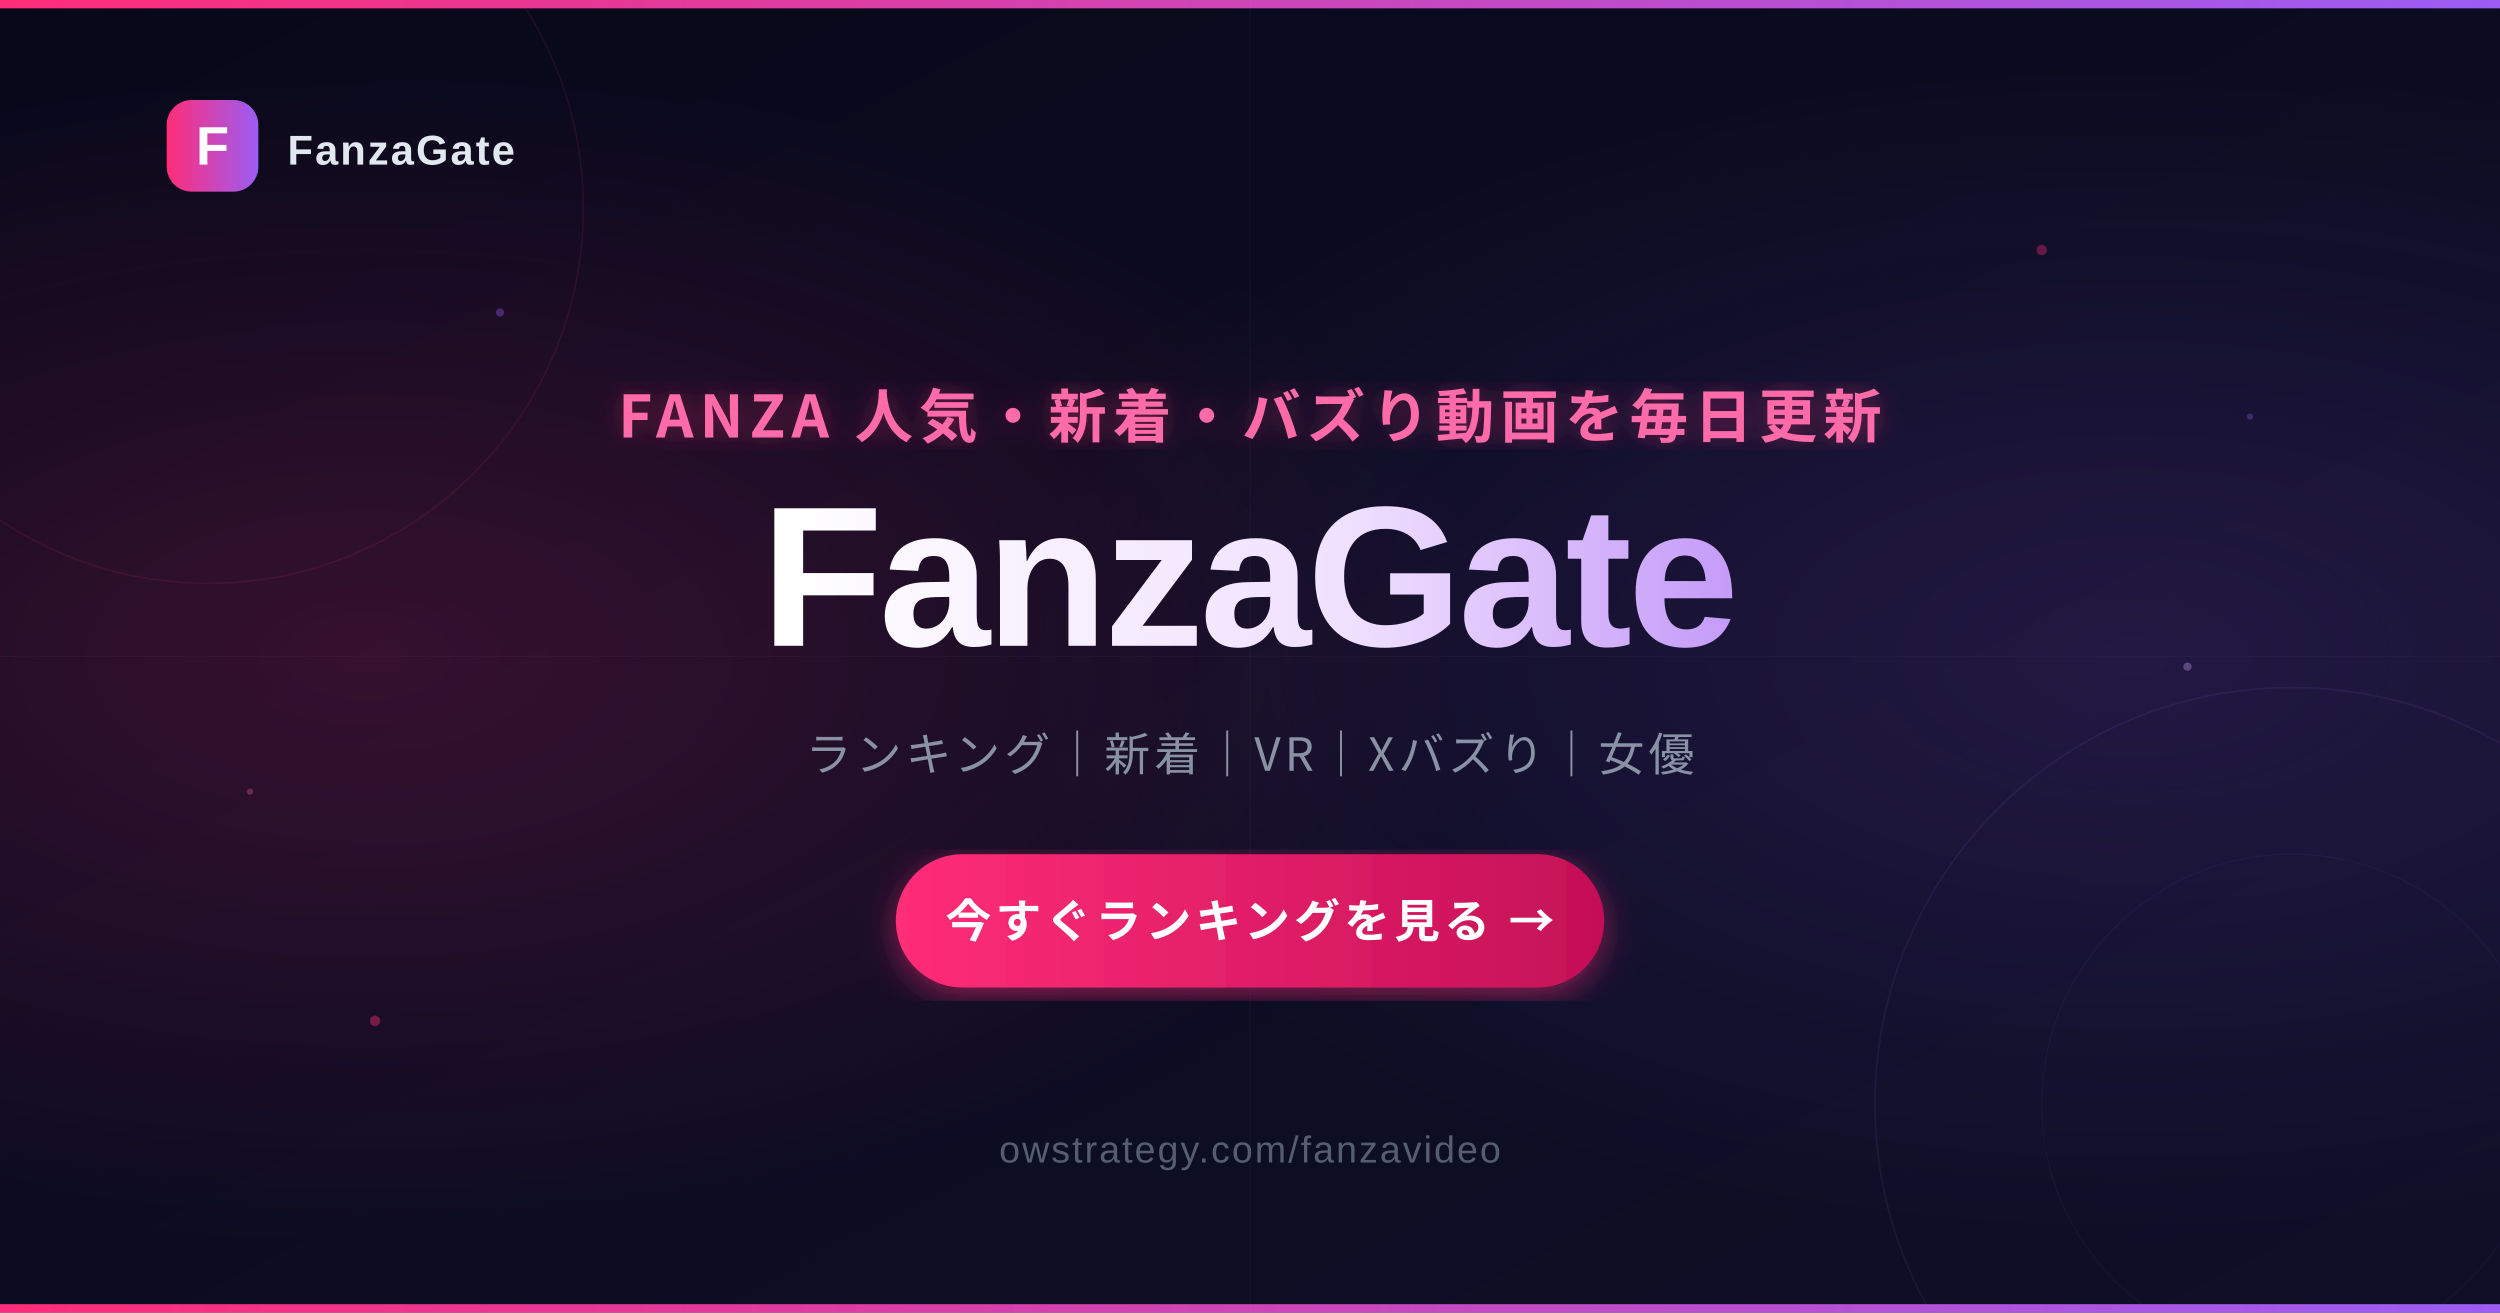
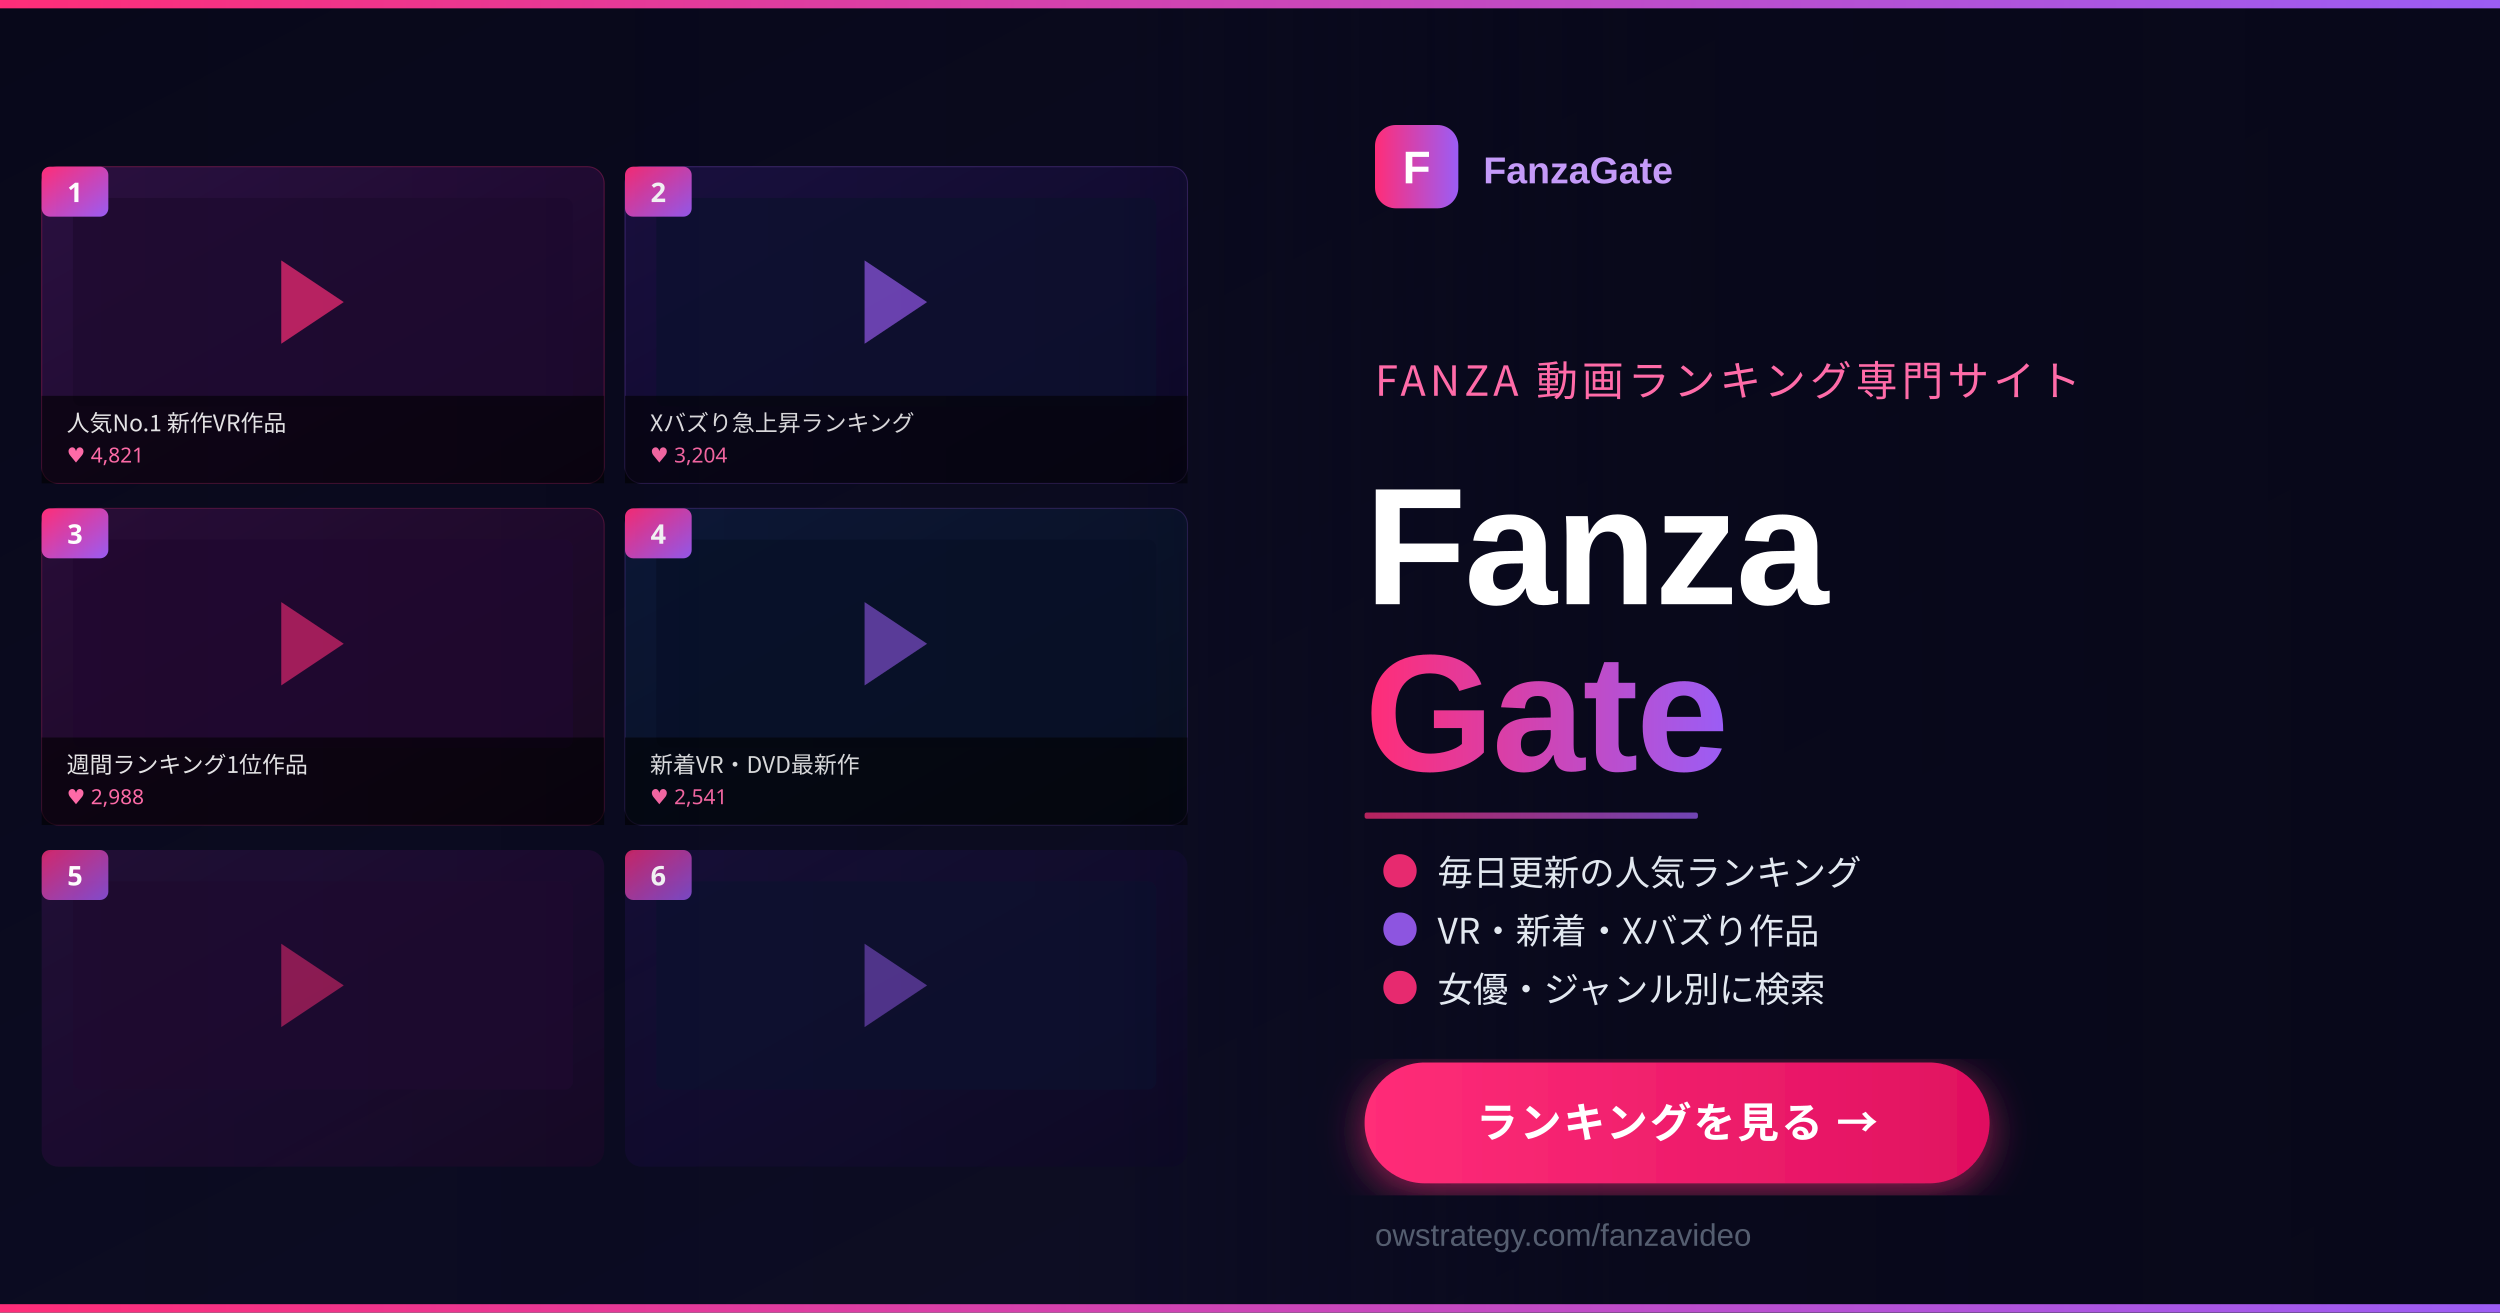
<svg xmlns="http://www.w3.org/2000/svg" width="1200" height="630" viewBox="0 0 1200 630">
  <defs>
    <linearGradient id="bg" x1="0%" y1="0%" x2="100%" y2="100%">
      <stop offset="0%" style="stop-color:#08081a" />
      <stop offset="100%" style="stop-color:#0f0f28" />
    </linearGradient>
    <linearGradient id="pinkPurple" x1="0%" y1="0%" x2="100%" y2="0%">
      <stop offset="0%" style="stop-color:#ff2d78" />
      <stop offset="100%" style="stop-color:#9b5df5" />
    </linearGradient>
-     <linearGradient id="titleGrad" x1="0%" y1="0%" x2="100%" y2="0%">
-       <stop offset="0%" style="stop-color:#ffffff" />
-       <stop offset="60%" style="stop-color:#f0e0ff" />
-       <stop offset="100%" style="stop-color:#c49af8" />
+     <linearGradient id="card1" x1="0%" y1="0%" x2="100%" y2="100%">
+       <stop offset="0%" style="stop-color:#2a1040" />
+       <stop offset="100%" style="stop-color:#1a0828" />
+     </linearGradient>
+     <linearGradient id="card2" x1="0%" y1="0%" x2="100%" y2="100%">
+       <stop offset="0%" style="stop-color:#1a1040" />
+       <stop offset="100%" style="stop-color:#0d0828" />
+     </linearGradient>
+     <linearGradient id="card3" x1="0%" y1="0%" x2="100%" y2="100%">
+       <stop offset="0%" style="stop-color:#280d38" />
+       <stop offset="100%" style="stop-color:#180820" />
+     </linearGradient>
+     <linearGradient id="card4" x1="0%" y1="0%" x2="100%" y2="100%">
+       <stop offset="0%" style="stop-color:#0d1838" />
+       <stop offset="100%" style="stop-color:#081020" />
+     </linearGradient>
+     <linearGradient id="overlay" x1="0%" y1="0%" x2="100%" y2="0%">
+       <stop offset="0%" style="stop-color:#08081a;stop-opacity:0" />
+       <stop offset="45%" style="stop-color:#08081a;stop-opacity:0.1" />
+       <stop offset="65%" style="stop-color:#08081a;stop-opacity:0.85" />
+       <stop offset="100%" style="stop-color:#08081a;stop-opacity:1" />
+     </linearGradient>
+     <linearGradient id="cardOverlay" x1="0%" y1="0%" x2="0%" y2="100%">
+       <stop offset="0%" style="stop-color:#000000;stop-opacity:0" />
+       <stop offset="100%" style="stop-color:#000000;stop-opacity:0.75" />
    </linearGradient>
    <linearGradient id="btnGrad" x1="0%" y1="0%" x2="100%" y2="0%">
      <stop offset="0%" style="stop-color:#ff2d78" />
-       <stop offset="100%" style="stop-color:#c41057" />
+       <stop offset="100%" style="stop-color:#e01060" />
    </linearGradient>
-     <radialGradient id="glowLeft" cx="15%" cy="50%" r="45%">
-       <stop offset="0%" style="stop-color:#ff2d78;stop-opacity:0.18" />
-       <stop offset="100%" style="stop-color:#ff2d78;stop-opacity:0" />
-     </radialGradient>
-     <radialGradient id="glowRight" cx="85%" cy="50%" r="45%">
-       <stop offset="0%" style="stop-color:#9b5df5;stop-opacity:0.15" />
-       <stop offset="100%" style="stop-color:#9b5df5;stop-opacity:0" />
-     </radialGradient>
-     <filter id="glow">
-       <feGaussianBlur stdDeviation="3" result="blur" />
-       <feMerge>
-         <feMergeNode in="blur" />
-         <feMergeNode in="SourceGraphic" />
-       </feMerge>
+     <linearGradient id="rankBadge" x1="0%" y1="0%" x2="100%" y2="100%">
+       <stop offset="0%" style="stop-color:#ff2d78" />
+       <stop offset="100%" style="stop-color:#9b5df5" />
+     </linearGradient>
+     <filter id="btnShadow">
+       <feDropShadow dx="0" dy="4" stdDeviation="10" flood-color="#ff2d78" flood-opacity="0.6" />
    </filter>
-     <filter id="btnShadow">
-       <feDropShadow dx="0" dy="4" stdDeviation="8" flood-color="#ff2d78" flood-opacity="0.5" />
+     <filter id="cardShadow">
+       <feDropShadow dx="0" dy="2" stdDeviation="4" flood-color="#000" flood-opacity="0.5" />
    </filter>
-     <filter id="textGlow">
-       <feDropShadow dx="0" dy="0" stdDeviation="6" flood-color="#ff2d78" flood-opacity="0.4" />
-     </filter>
+     <clipPath id="card1clip">
+       <rect x="20" y="80" width="270" height="152" rx="8" />
+     </clipPath>
+     <clipPath id="card2clip">
+       <rect x="300" y="80" width="270" height="152" rx="8" />
+     </clipPath>
+     <clipPath id="card3clip">
+       <rect x="20" y="244" width="270" height="152" rx="8" />
+     </clipPath>
+     <clipPath id="card4clip">
+       <rect x="300" y="244" width="270" height="152" rx="8" />
+     </clipPath>
+     <clipPath id="card5clip">
+       <rect x="20" y="408" width="270" height="152" rx="8" />
+     </clipPath>
+     <clipPath id="card6clip">
+       <rect x="300" y="408" width="270" height="152" rx="8" />
+     </clipPath>
  </defs>
  <rect width="1200" height="630" fill="url(#bg)" />
-   <rect width="1200" height="630" fill="url(#glowLeft)" />
-   <rect width="1200" height="630" fill="url(#glowRight)" />
+   <rect x="20" y="80" width="270" height="152" rx="8" fill="url(#card1)" />
+   <rect x="20" y="80" width="270" height="152" rx="8" fill="none" stroke="#ff2d78" stroke-width="0.5" opacity="0.3" />
+   <rect x="35" y="95" width="240" height="100" rx="4" fill="#1e0a30" opacity="0.8" />
+   <polygon points="135,125 165,145 135,165" fill="#ff2d78" opacity="0.7" />
+   <rect x="20" y="190" width="270" height="42" rx="0" fill="#000" opacity="0.6" />
+   <text x="32" y="207" font-family="Noto Sans CJK JP, sans-serif" font-size="11" fill="#ffffff" opacity="0.9">人気No.1 新作VR作品</text>
+   <text x="32" y="222" font-family="sans-serif" font-size="10" fill="#ff6ba8">♥ 4,821</text>
+   <rect x="20" y="80" width="32" height="24" rx="4" fill="url(#rankBadge)" />
+   <text x="36" y="97" font-family="Arial Black, sans-serif" font-size="13" font-weight="900" fill="white" text-anchor="middle">1</text>
+   <rect x="300" y="80" width="270" height="152" rx="8" fill="url(#card2)" />
+   <rect x="300" y="80" width="270" height="152" rx="8" fill="none" stroke="#9b5df5" stroke-width="0.5" opacity="0.3" />
+   <rect x="315" y="95" width="240" height="100" rx="4" fill="#0d1030" opacity="0.8" />
+   <polygon points="415,125 445,145 415,165" fill="#9b5df5" opacity="0.7" />
+   <rect x="300" y="190" width="270" height="42" rx="0" fill="#000" opacity="0.6" />
+   <text x="312" y="207" font-family="Noto Sans CJK JP, sans-serif" font-size="11" fill="#ffffff" opacity="0.9">Xバズり急上昇ランキング</text>
+   <text x="312" y="222" font-family="sans-serif" font-size="10" fill="#ff6ba8">♥ 3,204</text>
+   <rect x="300" y="80" width="32" height="24" rx="4" fill="url(#rankBadge)" />
+   <text x="316" y="97" font-family="Arial Black, sans-serif" font-size="13" font-weight="900" fill="white" text-anchor="middle">2</text>
+   <rect x="20" y="244" width="270" height="152" rx="8" fill="url(#card3)" />
+   <rect x="20" y="244" width="270" height="152" rx="8" fill="none" stroke="#ff2d78" stroke-width="0.5" opacity="0.25" />
+   <rect x="35" y="259" width="240" height="100" rx="4" fill="#200830" opacity="0.8" />
+   <polygon points="135,289 165,309 135,329" fill="#ff2d78" opacity="0.6" />
+   <rect x="20" y="354" width="270" height="42" rx="0" fill="#000" opacity="0.6" />
+   <text x="32" y="371" font-family="Noto Sans CJK JP, sans-serif" font-size="11" fill="#ffffff" opacity="0.9">週間ランキング1位作品</text>
+   <text x="32" y="386" font-family="sans-serif" font-size="10" fill="#ff6ba8">♥ 2,988</text>
+   <rect x="20" y="244" width="32" height="24" rx="4" fill="url(#rankBadge)" />
+   <text x="36" y="261" font-family="Arial Black, sans-serif" font-size="13" font-weight="900" fill="white" text-anchor="middle">3</text>
+   <rect x="300" y="244" width="270" height="152" rx="8" fill="url(#card4)" />
+   <rect x="300" y="244" width="270" height="152" rx="8" fill="none" stroke="#9b5df5" stroke-width="0.5" opacity="0.25" />
+   <rect x="315" y="259" width="240" height="100" rx="4" fill="#081028" opacity="0.8" />
+   <polygon points="415,289 445,309 415,329" fill="#9b5df5" opacity="0.6" />
+   <rect x="300" y="354" width="270" height="42" rx="0" fill="#000" opacity="0.6" />
+   <text x="312" y="371" font-family="Noto Sans CJK JP, sans-serif" font-size="11" fill="#ffffff" opacity="0.9">新着VR・DVD最新作</text>
+   <text x="312" y="386" font-family="sans-serif" font-size="10" fill="#ff6ba8">♥ 2,541</text>
+   <rect x="300" y="244" width="32" height="24" rx="4" fill="url(#rankBadge)" />
+   <text x="316" y="261" font-family="Arial Black, sans-serif" font-size="13" font-weight="900" fill="white" text-anchor="middle">4</text>
+   <rect x="20" y="408" width="270" height="152" rx="8" fill="url(#card1)" opacity="0.7" />
+   <rect x="35" y="423" width="240" height="100" rx="4" fill="#1e0a30" opacity="0.8" />
+   <polygon points="135,453 165,473 135,493" fill="#ff2d78" opacity="0.5" />
+   <rect x="20" y="408" width="32" height="24" rx="4" fill="url(#rankBadge)" opacity="0.8" />
+   <text x="36" y="425" font-family="Arial Black, sans-serif" font-size="13" font-weight="900" fill="white" text-anchor="middle">5</text>
+   <rect x="300" y="408" width="270" height="152" rx="8" fill="url(#card2)" opacity="0.7" />
+   <rect x="315" y="423" width="240" height="100" rx="4" fill="#0d1030" opacity="0.8" />
+   <polygon points="415,453 445,473 415,493" fill="#9b5df5" opacity="0.5" />
+   <rect x="300" y="408" width="32" height="24" rx="4" fill="url(#rankBadge)" opacity="0.8" />
+   <text x="316" y="425" font-family="Arial Black, sans-serif" font-size="13" font-weight="900" fill="white" text-anchor="middle">6</text>
+   <rect width="1200" height="630" fill="url(#overlay)" />
  <rect x="0" y="0" width="1200" height="4" fill="url(#pinkPurple)" />
  <rect x="0" y="626" width="1200" height="4" fill="url(#pinkPurple)" />
-   <line x1="0" y1="315" x2="1200" y2="315" stroke="#ffffff" stroke-width="0.3" opacity="0.05" />
-   <line x1="600" y1="0" x2="600" y2="630" stroke="#ffffff" stroke-width="0.3" opacity="0.05" />
-   <circle cx="100" cy="100" r="180" fill="none" stroke="#ff2d78" stroke-width="0.8" opacity="0.1" />
-   <circle cx="1100" cy="530" r="200" fill="none" stroke="#9b5df5" stroke-width="0.8" opacity="0.1" />
-   <circle cx="1100" cy="530" r="120" fill="none" stroke="#9b5df5" stroke-width="0.5" opacity="0.07" />
-   <circle cx="180" cy="490" r="2.5" fill="#ff2d78" opacity="0.4" />
-   <circle cx="240" cy="150" r="2" fill="#9b5df5" opacity="0.35" />
-   <circle cx="980" cy="120" r="2.5" fill="#ff2d78" opacity="0.35" />
-   <circle cx="1050" cy="320" r="2" fill="#c49af8" opacity="0.35" />
-   <circle cx="120" cy="380" r="1.5" fill="#ff6ba8" opacity="0.3" />
-   <circle cx="1080" cy="200" r="1.5" fill="#9b5df5" opacity="0.3" />
-   <rect x="80" y="48" width="44" height="44" rx="12" fill="url(#pinkPurple)" />
-   <text x="102" y="79" font-family="Arial Black, Arial, sans-serif" font-size="26" font-weight="900" fill="white" text-anchor="middle">F</text>
-   <text x="138" y="79" font-family="Arial, sans-serif" font-size="20" font-weight="700" fill="#e2e8f0" text-anchor="start" letter-spacing="1">FanzaGate</text>
-   <text x="600" y="210" font-family="Noto Sans CJK JP, sans-serif" font-size="28" font-weight="700" fill="#ff6ba8" text-anchor="middle" letter-spacing="3" filter="url(#textGlow)">FANZA 人気・新着・バズり動画を毎日更新</text>
-   <text x="600" y="310" font-family="Arial Black, Arial, sans-serif" font-size="96" font-weight="900" fill="url(#titleGrad)" text-anchor="middle" letter-spacing="-2">FanzaGate</text>
-   <text x="600" y="370" font-family="Noto Sans CJK JP, sans-serif" font-size="22" fill="#8892a4" text-anchor="middle" letter-spacing="2">ランキング｜新着｜VR｜Xバズり｜女優</text>
-   <rect x="430" y="410" width="340" height="64" rx="32" fill="url(#btnGrad)" filter="url(#btnShadow)" />
-   <text x="600" y="450" font-family="Noto Sans CJK JP, Arial, sans-serif" font-size="22" font-weight="700" fill="white" text-anchor="middle" letter-spacing="2">今すぐランキングを見る  →</text>
-   <text x="600" y="558" font-family="Arial, sans-serif" font-size="18" fill="#555e70" text-anchor="middle" letter-spacing="1">owstrategy.com/fanzavideo</text>
+   <rect x="660" y="60" width="40" height="40" rx="10" fill="url(#pinkPurple)" />
+   <text x="680" y="88" font-family="Arial Black, Arial, sans-serif" font-size="22" font-weight="900" fill="white" text-anchor="middle">F</text>
+   <text x="712" y="88" font-family="Arial, sans-serif" font-size="18" font-weight="700" fill="#c49af8" text-anchor="start">FanzaGate</text>
+   <text x="660" y="190" font-family="Noto Sans CJK JP, sans-serif" font-size="20" font-weight="500" fill="#ff6ba8" text-anchor="start" letter-spacing="2">FANZA 動画ランキング専門サイト</text>
+   <text x="655" y="290" font-family="Arial Black, Arial, sans-serif" font-size="80" font-weight="900" fill="#ffffff" text-anchor="start" letter-spacing="-1">Fanza</text>
+   <text x="655" y="370" font-family="Arial Black, Arial, sans-serif" font-size="80" font-weight="900" fill="url(#pinkPurple)" text-anchor="start" letter-spacing="-1">Gate</text>
+   <rect x="655" y="390" width="160" height="3" rx="1" fill="url(#pinkPurple)" opacity="0.7" />
+   <circle cx="672" cy="418" r="8" fill="#ff2d78" opacity="0.9" />
+   <text x="690" y="425" font-family="Noto Sans CJK JP, sans-serif" font-size="17" fill="#e2e8f0" text-anchor="start">毎日更新の人気ランキング</text>
+   <circle cx="672" cy="446" r="8" fill="#9b5df5" opacity="0.9" />
+   <text x="690" y="453" font-family="Noto Sans CJK JP, sans-serif" font-size="17" fill="#e2e8f0" text-anchor="start">VR・新着・Xバズり作品</text>
+   <circle cx="672" cy="474" r="8" fill="#ff2d78" opacity="0.9" />
+   <text x="690" y="481" font-family="Noto Sans CJK JP, sans-serif" font-size="17" fill="#e2e8f0" text-anchor="start">女優・ジャンル別に検索</text>
+   <rect x="655" y="510" width="300" height="58" rx="29" fill="url(#btnGrad)" filter="url(#btnShadow)" />
+   <text x="805" y="546" font-family="Noto Sans CJK JP, Arial, sans-serif" font-size="20" font-weight="700" fill="white" text-anchor="middle" letter-spacing="1">ランキングを見る  →</text>
+   <text x="660" y="598" font-family="Arial, sans-serif" font-size="15" fill="#555e70" text-anchor="start">owstrategy.com/fanzavideo</text>
</svg>
